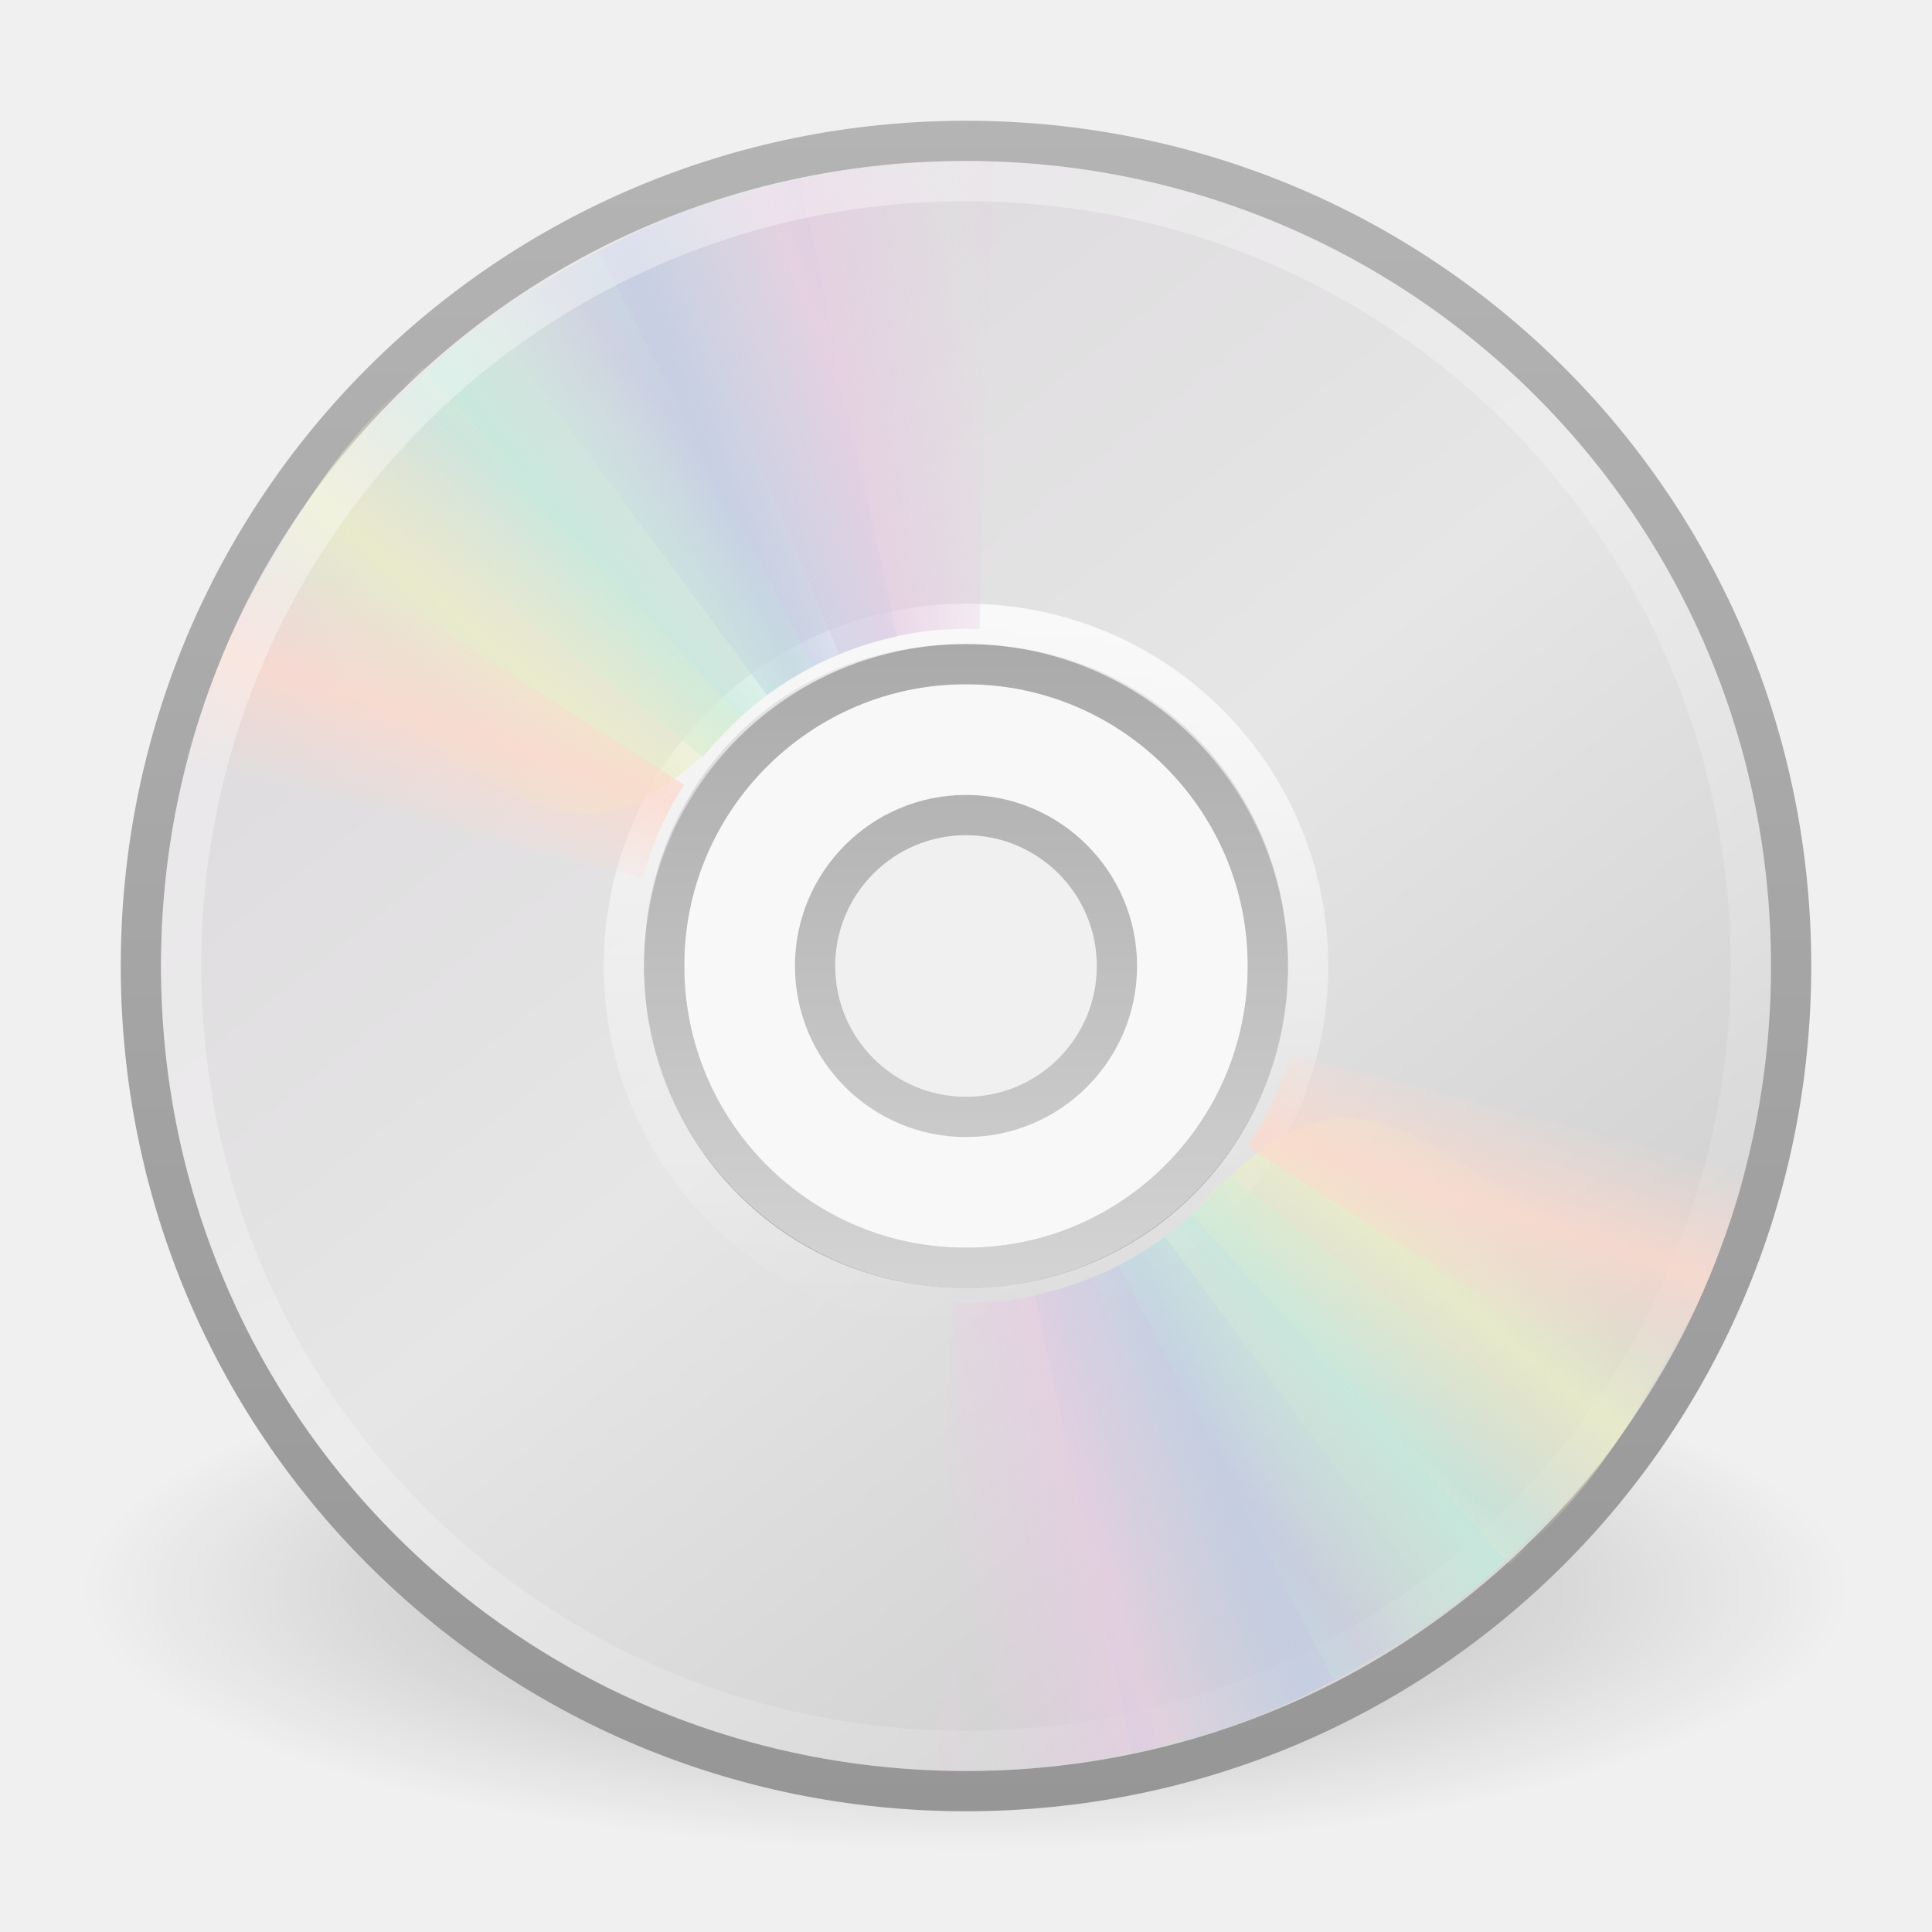
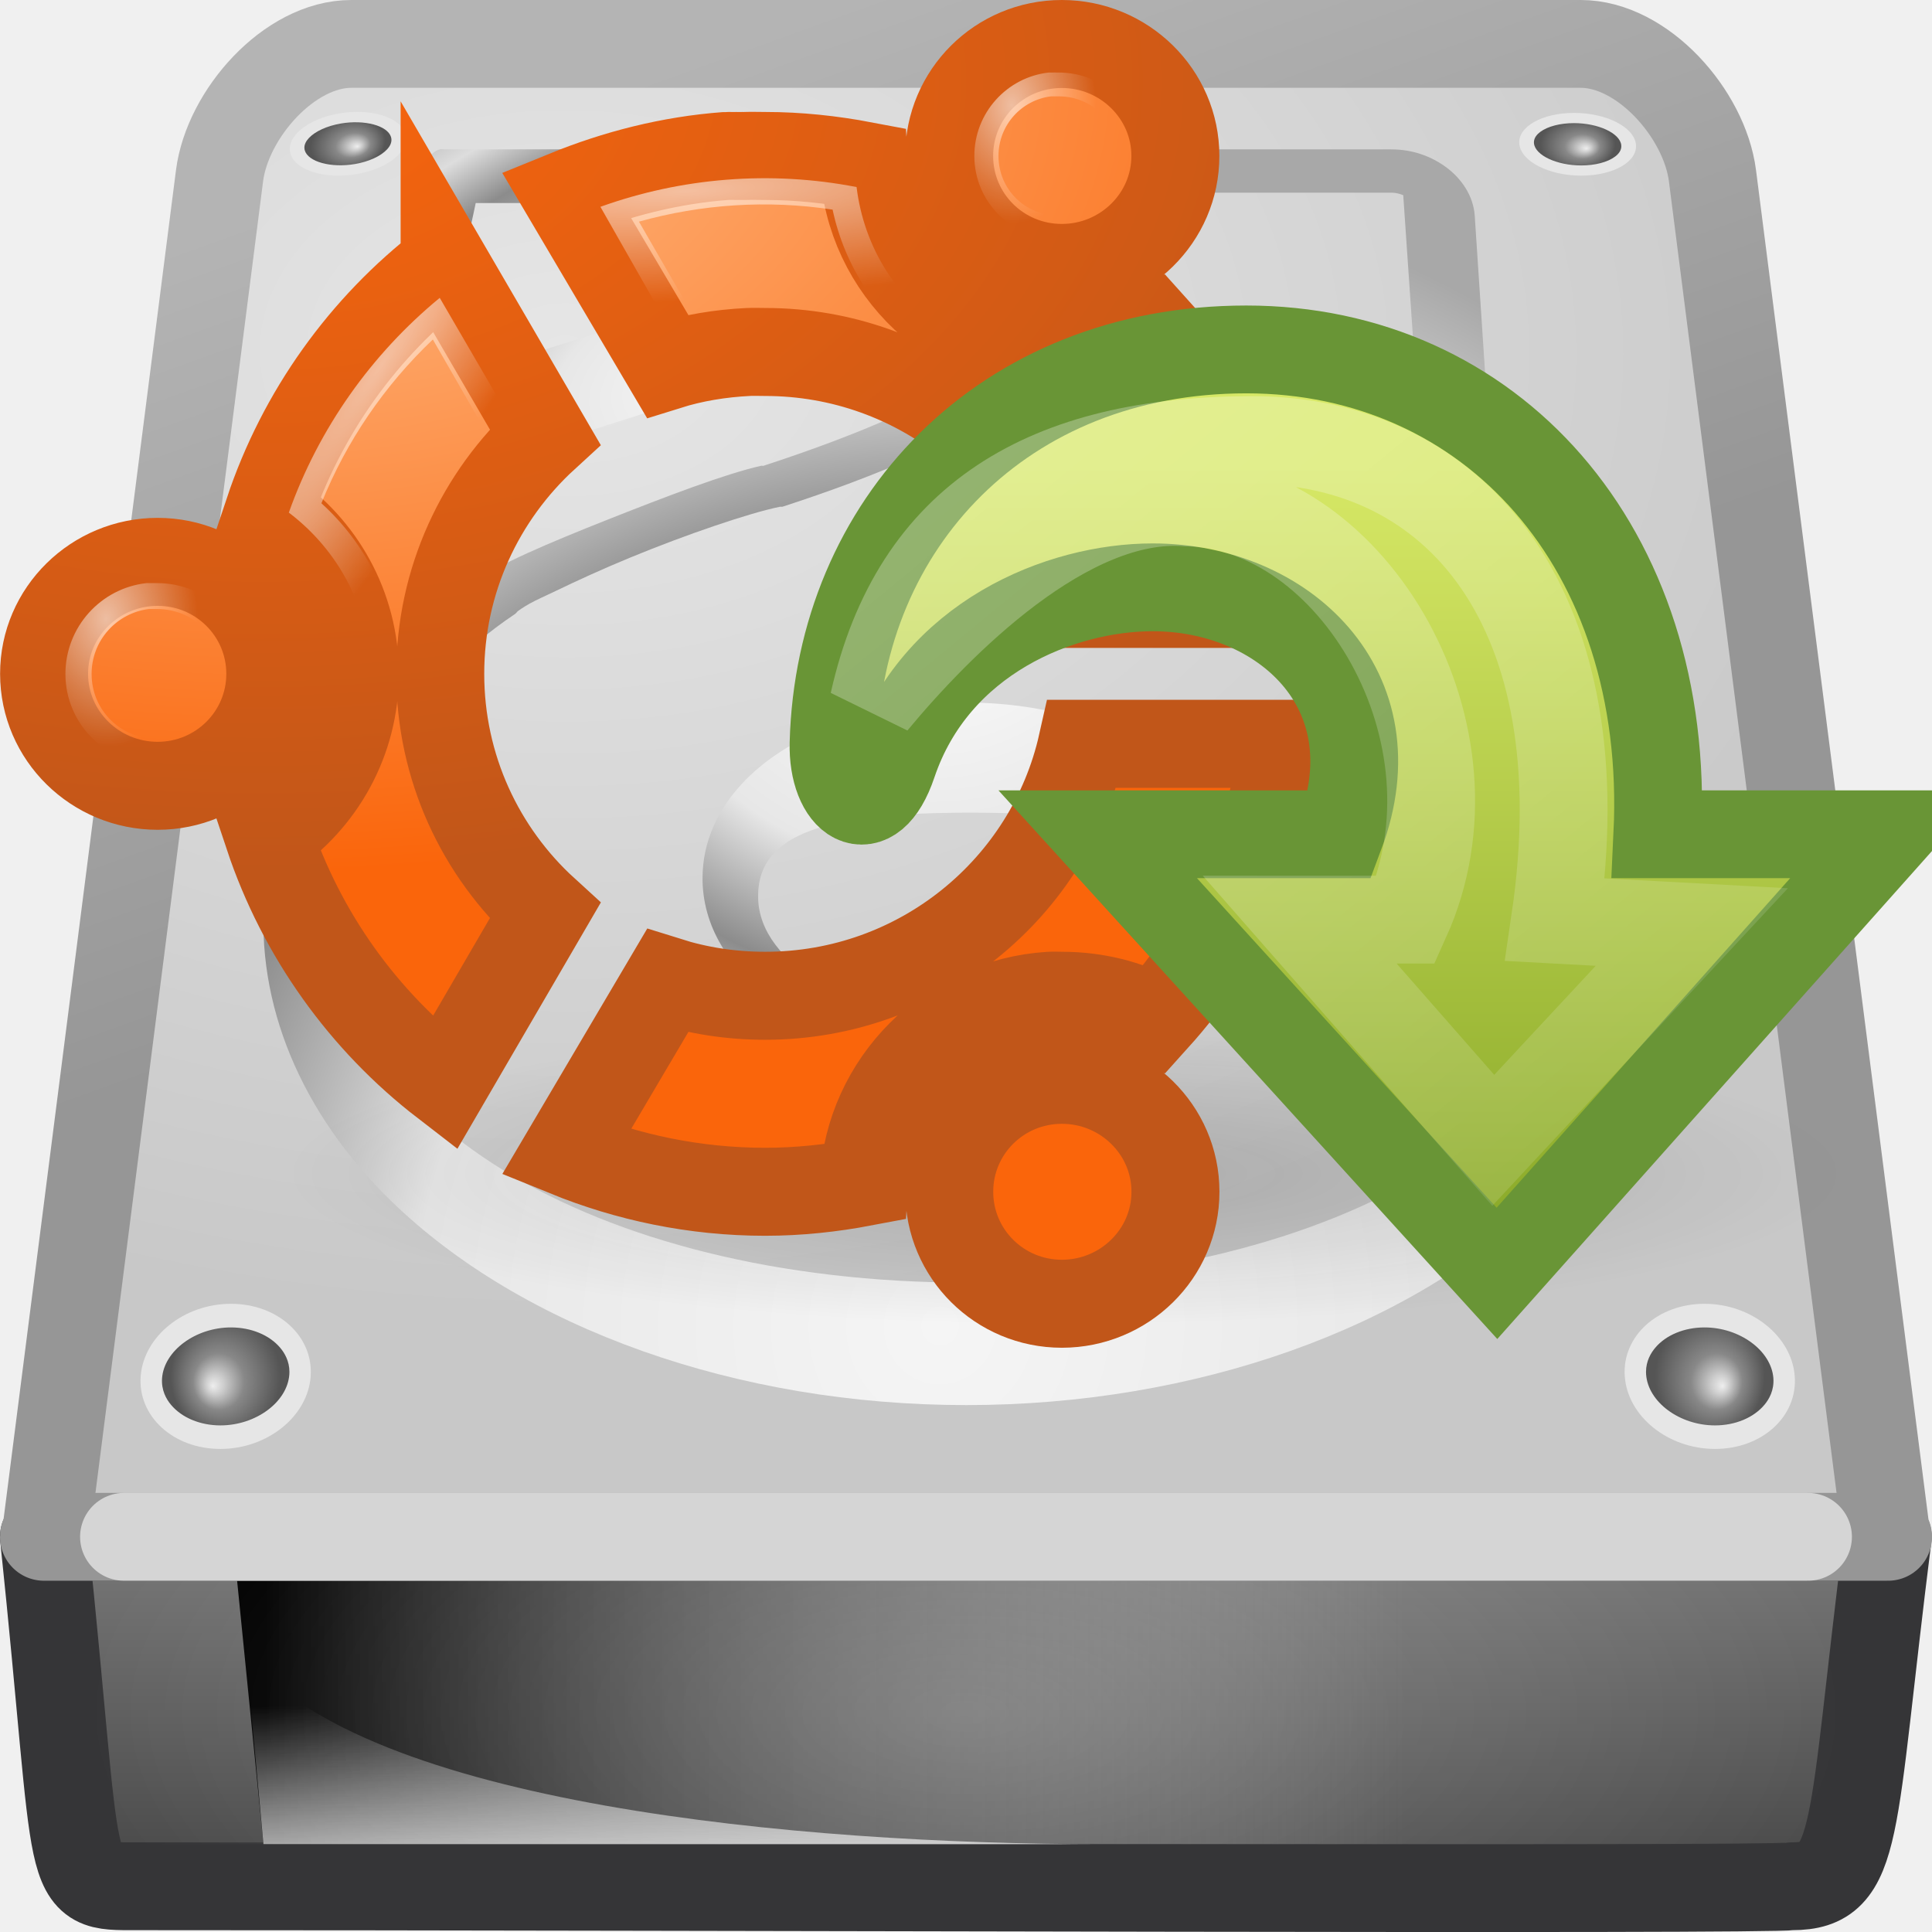
- <svg xmlns="http://www.w3.org/2000/svg" xmlns:xlink="http://www.w3.org/1999/xlink" version="1.0" width="48" height="48" id="svg3367">
-   <defs id="defs3369">
-     <linearGradient id="linearGradient23419">
-       <stop id="stop23421" style="stop-color:#000000;stop-opacity:1" offset="0" />
-       <stop id="stop23423" style="stop-color:#000000;stop-opacity:0" offset="1" />
+ <svg xmlns="http://www.w3.org/2000/svg" xmlns:xlink="http://www.w3.org/1999/xlink" id="svg2" height="22" width="22" version="1.0">
+   <defs id="defs4">
+     <radialGradient id="radialGradient3418" gradientUnits="userSpaceOnUse" cy="19.031" cx="11.25" gradientTransform="matrix(1.1045 0 0 .21477 -.29917 9.2762)" r="8.062">
+       <stop id="stop2487" style="stop-color:#0d0d0d" offset="0" />
+       <stop id="stop2489" style="stop-color:#0d0d0d;stop-opacity:0" offset="1" />
+     </radialGradient>
+     <radialGradient id="radialGradient3415" gradientUnits="userSpaceOnUse" cy="-26.1" cx="96.124" gradientTransform="matrix(-.00013187 .23597 -.37128 -.00024367 -6.7165 -21.775)" r="38.213">
+       <stop id="stop6164" style="stop-color:#f9650d" offset="0" />
+       <stop id="stop6166" style="stop-color:#c15619" offset="1" />
+     </radialGradient>
+     <radialGradient id="radialGradient3413" gradientUnits="userSpaceOnUse" cy="-34.004" cx="103.94" gradientTransform="matrix(-.0001319 .23597 -.37473 0 -9.7672 -23.612)" r="38.213">
+       <stop id="stop6158" style="stop-color:#ffc391" offset="0" />
+       <stop id="stop6160" style="stop-color:#fa650b" offset="1" />
+     </radialGradient>
+     <radialGradient id="radialGradient3410" xlink:href="#linearGradient6280" gradientUnits="userSpaceOnUse" cy="-22.827" cx="100.62" gradientTransform="matrix(.0092348 .0060766 -.035938 .053571 2.5942 4.7626)" r="116.22" />
+     <radialGradient id="radialGradient3407" xlink:href="#linearGradient6280" gradientUnits="userSpaceOnUse" cy="30.946" cx="26.686" gradientTransform="matrix(.039713 -.0014146 .0020071 .055268 .08772 5.3741)" r="26.269" />
+     <radialGradient id="radialGradient3404" xlink:href="#linearGradient6280" gradientUnits="userSpaceOnUse" cy="30.946" cx="26.686" gradientTransform="matrix(0.0365 -.0013001 .0018447 .050797 10.491 -.33746)" r="26.269" />
+     <linearGradient id="linearGradient6280">
+       <stop id="stop6282" style="stop-color:#fff" offset="0" />
+       <stop id="stop6284" style="stop-color:#fff;stop-opacity:0" offset="1" />
    </linearGradient>
-     <linearGradient id="linearGradient3772">
-       <stop id="stop3774" style="stop-color:#b4b4b4;stop-opacity:1" offset="0" />
-       <stop id="stop3776" style="stop-color:#969696;stop-opacity:1" offset="1" />
+     <radialGradient id="radialGradient3401" xlink:href="#linearGradient6280" gradientUnits="userSpaceOnUse" cy="-22.827" cx="100.62" gradientTransform="matrix(.00057345 .010718 .063085 -.003525 9.1891 1.017)" r="116.22" />
+     <linearGradient id="linearGradient3398" y2="40.322" gradientUnits="userSpaceOnUse" x2="25" gradientTransform="matrix(.30348 0 0 .30156 7.8002 1.6983)" y1="11.923" x1="25">
+       <stop id="stop2266" style="stop-color:#d7e866" offset="0" />
+       <stop id="stop2268" style="stop-color:#8cab2a" offset="1" />
    </linearGradient>
-     <linearGradient x1="12.274" y1="32.416" x2="35.391" y2="14.203" id="linearGradient3263" gradientUnits="userSpaceOnUse">
-       <stop id="stop3265" style="stop-color:#dedbde;stop-opacity:1" offset="0" />
-       <stop id="stop3267" style="stop-color:#e6e6e6;stop-opacity:1" offset="0.5" />
-       <stop id="stop3269" style="stop-color:#d2d2d2;stop-opacity:1" offset="1" />
+     <linearGradient id="linearGradient3395" y2="58.048" gradientUnits="userSpaceOnUse" x2="105.32" gradientTransform="matrix(.30489 0 0 .30156 -8.8977 .77916)" y1="2.048" x1="58.749">
+       <stop id="stop5115" style="stop-color:#fff" offset="0" />
+       <stop id="stop5117" style="stop-color:#fff;stop-opacity:0" offset="1" />
    </linearGradient>
-     <linearGradient id="linearGradient3428">
-       <stop id="stop3430" style="stop-color:#aaaaaa;stop-opacity:1" offset="0" />
-       <stop id="stop3432" style="stop-color:#d4d4d4;stop-opacity:1" offset="1" />
+     <radialGradient id="radialGradient4241" fx="113.67" fy="98" gradientUnits="userSpaceOnUse" cy="97.588" cx="113.07" r="2.563">
+       <stop id="stop4243" style="stop-color:#eee" offset="0" />
+       <stop id="stop4245" style="stop-color:#cecece" offset=".16" />
+       <stop id="stop4247" style="stop-color:#888" offset=".468" />
+       <stop id="stop4249" style="stop-color:#555" offset="1" />
+     </radialGradient>
+     <linearGradient id="linearGradient3206" y2="7.015" gradientUnits="userSpaceOnUse" x2="10.478" gradientTransform="matrix(.90323 0 0 1.388 .16129 -9.7364)" y1="13.499" x1="12">
+       <stop id="stop3486-2" style="stop-color:#969696" offset="0" />
+       <stop id="stop3488-0" style="stop-color:#b4b4b4" offset="1" />
    </linearGradient>
-     <linearGradient x1="10.609" y1="17.886" x2="9.73" y2="20.613" id="linearGradient3354" xlink:href="#linearGradient3519" gradientUnits="userSpaceOnUse" spreadMethod="reflect" />
-     <linearGradient x1="12.372" y1="16.188" x2="14.609" y2="13.462" id="linearGradient3352" xlink:href="#linearGradient3511" gradientUnits="userSpaceOnUse" spreadMethod="reflect" />
-     <linearGradient x1="14.085" y1="13.046" x2="16.994" y2="10.732" id="linearGradient3350" xlink:href="#linearGradient3503" gradientUnits="userSpaceOnUse" spreadMethod="reflect" />
-     <linearGradient x1="17.495" y1="11.2" x2="21.047" y2="9.796" id="linearGradient3348" xlink:href="#linearGradient3495" gradientUnits="userSpaceOnUse" spreadMethod="reflect" />
-     <linearGradient x1="20.58" y1="10.775" x2="24.274" y2="9.862" id="linearGradient3346" xlink:href="#linearGradient3487" gradientUnits="userSpaceOnUse" spreadMethod="reflect" />
-     <linearGradient id="linearGradient6036">
-       <stop id="stop6038" style="stop-color:#ffffff;stop-opacity:1" offset="0" />
-       <stop id="stop6040" style="stop-color:#ffffff;stop-opacity:0" offset="1" />
+     <linearGradient id="linearGradient3209" y2="104.28" gradientUnits="userSpaceOnUse" x2="53.991" gradientTransform="matrix(.1739 0 0 .24853 .12638 -4.4877)" y1="87.896" x1="53.991">
+       <stop id="stop2223-6" style="stop-color:#7a7a7a" offset="0" />
+       <stop id="stop2219-1" style="stop-color:#474747" offset="1" />
    </linearGradient>
-     <linearGradient id="linearGradient3519">
-       <stop id="stop3521" style="stop-color:#fcd9cd;stop-opacity:1" offset="0" />
-       <stop id="stop3523" style="stop-color:#fcd9cd;stop-opacity:0" offset="1" />
+     <radialGradient id="radialGradient3222" gradientUnits="userSpaceOnUse" cy="143.83" cx="127.32" gradientTransform="matrix(.08224 -.020733 .0067535 .052966 -3.4134 -.65871)" r="78.728">
+       <stop id="stop4073" style="stop-color:#f5f5f5" offset="0" />
+       <stop id="stop4075" style="stop-color:#e7e7e7" offset=".271" />
+       <stop id="stop4077" style="stop-color:#8c8c8c" offset=".693" />
+       <stop id="stop4079" style="stop-color:#ddd" offset=".835" />
+       <stop id="stop4081" style="stop-color:#a8a8a8" offset="1" />
+     </radialGradient>
+     <radialGradient id="radialGradient3225" gradientUnits="userSpaceOnUse" cy="191.85" cx="142.62" gradientTransform="matrix(.092476 0 0 -.087162 -2.5556 23.366)" r="78.728">
+       <stop id="stop7611-3" style="stop-color:#fff" offset="0" />
+       <stop id="stop7677-2" style="stop-color:#e7e7e7" offset=".47" />
+       <stop id="stop7613-4" style="stop-color:#8c8c8c" offset=".672" />
+       <stop id="stop7617-3" style="stop-color:#ddd" offset=".835" />
+       <stop id="stop7615-6" style="stop-color:#a8a8a8" offset="1" />
+     </radialGradient>
+     <radialGradient id="radialGradient3228" gradientUnits="userSpaceOnUse" cy="206.43" cx="141.75" gradientTransform="matrix(.1619 -.0029207 .0011982 .16805 -12.49 -19.179)" r="78.728">
+       <stop id="stop4037" style="stop-color:#f5f5f5" offset="0" />
+       <stop id="stop4039" style="stop-color:#e7e7e7" offset=".47" />
+       <stop id="stop4041" style="stop-color:#8c8c8c" offset=".693" />
+       <stop id="stop4043" style="stop-color:#ddd" offset=".835" />
+       <stop id="stop4045" style="stop-color:#a8a8a8" offset="1" />
+     </radialGradient>
+     <radialGradient id="radialGradient3237" gradientUnits="userSpaceOnUse" cy="42" cx="24" gradientTransform="matrix(.47619 0 1.3244e-8 .21429 -.42857 10.5)" r="21">
+       <stop id="stop6312-6" style="stop-color:#fff" offset="0" />
+       <stop id="stop6314-6" style="stop-color:#fff;stop-opacity:0" offset="1" />
+     </radialGradient>
+     <radialGradient id="radialGradient3263" fx="113.67" fy="98" xlink:href="#radialGradient4241" gradientUnits="userSpaceOnUse" cy="97.588" cx="113.07" gradientTransform="matrix(2.4957 0 0 2.4957 -223.98 -53.226)" r="2.563" />
+     <linearGradient id="linearGradient4064" y2="33.759" gradientUnits="userSpaceOnUse" x2="12.222" gradientTransform="matrix(.73759 0 0 .53933 -2.796 1.187)" y1="37.206" x1="12.277">
+       <stop id="stop4238-4" style="stop-color:#eee" offset="0" />
+       <stop id="stop4240-3" style="stop-color:#eee;stop-opacity:0" offset="1" />
    </linearGradient>
-     <linearGradient x1="10.609" y1="17.886" x2="9.73" y2="20.613" id="linearGradient3319" xlink:href="#linearGradient3519" gradientUnits="userSpaceOnUse" spreadMethod="reflect" />
-     <linearGradient id="linearGradient3511">
-       <stop id="stop3513" style="stop-color:#ebeec7;stop-opacity:1" offset="0" />
-       <stop id="stop3515" style="stop-color:#ebeec7;stop-opacity:0" offset="1" />
+     <linearGradient id="linearGradient4067" y2="35.281" gradientUnits="userSpaceOnUse" x2="24.688" gradientTransform="matrix(.73759 0 0 .53933 -2.2092 .47191)" y1="35.281" x1="7.062">
+       <stop id="stop6311" offset="0" />
+       <stop id="stop6313" style="stop-color:#bbb;stop-opacity:0" offset="1" />
    </linearGradient>
-     <linearGradient x1="12.372" y1="16.188" x2="14.609" y2="13.462" id="linearGradient3317" xlink:href="#linearGradient3511" gradientUnits="userSpaceOnUse" spreadMethod="reflect" />
-     <linearGradient id="linearGradient3503">
-       <stop id="stop3505" style="stop-color:#c4ebdd;stop-opacity:1" offset="0" />
-       <stop id="stop3507" style="stop-color:#c4ebdd;stop-opacity:0" offset="1" />
-     </linearGradient>
-     <linearGradient x1="14.085" y1="13.046" x2="16.994" y2="10.732" id="linearGradient3315" xlink:href="#linearGradient3503" gradientUnits="userSpaceOnUse" spreadMethod="reflect" />
-     <linearGradient id="linearGradient3495">
-       <stop id="stop3497" style="stop-color:#c1cbe4;stop-opacity:1" offset="0" />
-       <stop id="stop3499" style="stop-color:#c1cbe4;stop-opacity:0" offset="1" />
-     </linearGradient>
-     <linearGradient x1="17.495" y1="11.2" x2="21.047" y2="9.796" id="linearGradient3313" xlink:href="#linearGradient3495" gradientUnits="userSpaceOnUse" spreadMethod="reflect" />
-     <linearGradient id="linearGradient3487">
-       <stop id="stop3489" style="stop-color:#e6cde2;stop-opacity:1" offset="0" />
-       <stop id="stop3491" style="stop-color:#e6cde2;stop-opacity:0" offset="1" />
-     </linearGradient>
-     <linearGradient x1="20.58" y1="10.775" x2="24.274" y2="9.862" id="linearGradient3311" xlink:href="#linearGradient3487" gradientUnits="userSpaceOnUse" spreadMethod="reflect" />
-     <linearGradient xlink:href="#linearGradient6036" id="linearGradient2453" gradientUnits="userSpaceOnUse" gradientTransform="matrix(0.9849664,0,0,0.9849663,1.902206e-2,-0.6241532)" x1="10.502" y1="3.61" x2="48.799" y2="54.698" />
-     <linearGradient xlink:href="#linearGradient6036" id="linearGradient2462" gradientUnits="userSpaceOnUse" gradientTransform="matrix(0.4293444,0,0,0.4293442,13.54675,13.26639)" x1="18.776" y1="4.038" x2="18.203" y2="45.962" />
-     <linearGradient xlink:href="#linearGradient3428" id="linearGradient2465" gradientUnits="userSpaceOnUse" gradientTransform="matrix(0.9375,0,0,0.9375,1.5,1.5)" x1="21.448" y1="15.5" x2="21.448" y2="32.509" />
-     <linearGradient xlink:href="#linearGradient3263" id="linearGradient2470" gradientUnits="userSpaceOnUse" gradientTransform="matrix(0,1.171439,-1.171439,0,51.06024,-4.11454)" x1="12.274" y1="32.416" x2="35.391" y2="14.203" />
-     <linearGradient xlink:href="#linearGradient3772" id="linearGradient2472" gradientUnits="userSpaceOnUse" gradientTransform="translate(50.26506,0)" x1="-21.916" y1="3" x2="-21.916" y2="45.033" />
-     <radialGradient xlink:href="#linearGradient23419" id="radialGradient2475" gradientUnits="userSpaceOnUse" gradientTransform="matrix(0.9722718,0,0,0.2872354,1.312499,27.54052)" cx="23.335" cy="41.636" fx="23.335" fy="41.636" r="22.627" />
+     <radialGradient id="radialGradient4069" gradientUnits="userSpaceOnUse" cy="2.889" cx="6.448" gradientTransform="matrix(1.4589 .0052457 -.0035955 1 -2.9489 1.0773)" r="11">
+       <stop id="stop7064-4" style="stop-color:#e6e6e6" offset="0" />
+       <stop id="stop7060-2" style="stop-color:#c8c8c8" offset="1" />
+     </radialGradient>
  </defs>
-   <path style="opacity:0.3;fill:url(#radialGradient2475);fill-opacity:1;fill-rule:evenodd;stroke:none;stroke-width:2;marker:none;visibility:visible;display:inline;overflow:visible" id="path23417" d="M 46,39.5 C 46.001,43.09 36.151,46 24,46 C 11.849,46 1.999,43.09 2,39.5 C 1.999,35.91 11.849,33 24,33 C 36.151,33 46.001,35.91 46,39.5 L 46,39.5 z" />
-   <path style="fill:url(#linearGradient2470);fill-rule:nonzero;stroke:url(#linearGradient2472);stroke-width:1;stroke-miterlimit:4;stroke-opacity:1" id="path2781" d="M 44.5,24 C 44.5,12.637 35.363,3.5 24,3.5 C 12.637,3.5 3.5,12.637 3.5,24 C 3.5,35.363 12.637,44.5 24,44.5 C 35.363,44.5 44.5,35.363 44.5,24 z M 31.5,24 C 31.5,28.128 28.211,31.5 24,31.5 C 19.707,31.5 16.5,28.045 16.5,24 C 16.5,19.873 19.541,16.5 24,16.5 C 28.459,16.5 31.5,19.954 31.5,24 z" />
-   <path style="opacity:0.5;fill:#ffffff;fill-opacity:1;fill-rule:nonzero;stroke:none;stroke-width:1;marker:none;visibility:visible;display:inline;overflow:visible;enable-background:accumulate" id="path2474" d="M 24,16 C 19.584,16 16,19.584 16,24 C 16,28.416 19.584,32 24,32 C 28.416,32 32,28.416 32,24 C 32,19.584 28.416,16 24,16 z M 24,20 C 26.208,20 28,21.792 28,24 C 28,26.208 26.208,28 24,28 C 21.792,28 20,26.208 20,24 C 20,21.792 21.792,20 24,20 z" />
-   <path style="fill:none;stroke:url(#linearGradient2465);stroke-width:1;stroke-linecap:butt;stroke-linejoin:round;marker:none;stroke-miterlimit:4;stroke-dasharray:none;stroke-dashoffset:0;stroke-opacity:1;visibility:visible;display:inline;overflow:visible;enable-background:accumulate" id="path3418" d="M 24,16.5 C 19.86,16.5 16.5,19.86 16.5,24 C 16.5,28.14 19.86,31.5 24,31.5 C 28.14,31.5 31.5,28.14 31.5,24 C 31.5,19.86 28.14,16.5 24,16.5 z M 24,20.25 C 26.07,20.25 27.75,21.93 27.75,24 C 27.75,26.07 26.07,27.75 24,27.75 C 21.93,27.75 20.25,26.07 20.25,24 C 20.25,21.93 21.93,20.25 24,20.25 z" />
-   <path style="opacity:0.8;fill:none;stroke:url(#linearGradient2462);stroke-width:1;stroke-miterlimit:4;stroke-opacity:1" id="path3281" d="M 24,15.5 C 19.289,15.5 15.5,19.289 15.5,24 C 15.5,28.711 19.289,32.5 24,32.5 C 28.711,32.5 32.5,28.711 32.5,24 C 32.5,19.289 28.711,15.5 24,15.5 L 24,15.5 L 24,15.5 L 24,15.5 z" />
-   <g id="g3527">
-     <path style="opacity:0.8;fill:url(#linearGradient3346);fill-opacity:1;fill-rule:nonzero;stroke:none" id="path3296" transform="matrix(0.9996011,2.824295e-2,-2.824295e-2,0.9996011,0.6924114,-0.6708346)" d="M 15.857,5.731 L 20.625,16.344 C 21.66,15.885 22.795,15.625 24,15.625 C 24.032,15.625 24.062,15.625 24.094,15.625 L 24.108,4.005 C 21.166,3.934 18.565,4.662 15.857,5.731 L 15.857,5.731 z" />
-     <path style="opacity:0.8;fill:url(#linearGradient3348);fill-opacity:1;fill-rule:nonzero;stroke:none" id="path3308" d="M 12.121,7.906 L 19.052,17.266 C 19.966,16.596 21.018,16.099 22.195,15.841 C 22.226,15.834 22.255,15.827 22.287,15.821 L 19.857,4.426 C 16.968,4.988 14.538,6.282 12.121,7.906 L 12.121,7.906 z" />
-     <path style="opacity:0.8;fill:url(#linearGradient3350);fill-opacity:1;fill-rule:nonzero;stroke:none" id="path3310" d="M 8.252,11.647 L 17.466,18.802 C 18.175,17.919 19.063,17.166 20.133,16.612 C 20.161,16.598 20.187,16.584 20.216,16.569 L 14.866,6.251 C 12.221,7.541 10.166,9.452 8.252,11.647 z" />
-     <path style="opacity:0.8;fill:url(#linearGradient3352);fill-opacity:1;fill-rule:nonzero;stroke:none" id="path3312" d="M 5.633,16.074 C 12.808,18.316 13.483,23.105 18.41,17.828 L 10.5,9.132 C 8.279,11.063 6.913,13.459 5.633,16.074 z" />
-     <path style="opacity:0.8;fill:url(#linearGradient3354);fill-opacity:1;fill-rule:nonzero;stroke:none" id="path3314" d="M 7.155,13.193 C 5.972,14.945 5.248,16.83 4.63,18.837 L 15.969,21.812 C 16.184,21.049 16.487,20.298 16.938,19.594 C 16.955,19.567 16.982,19.527 17,19.5 L 7.155,13.193 z" />
+   <path id="rect2992" style="stroke-linejoin:round;stroke:#353537;fill:url(#linearGradient3209)" d="m21.496 17.5c-0.426 3.38-0.317 3.979-1.088 3.979-0.302 0.048-12.178 0-18.858 0-0.838 0-0.626 0.065-1.05-3.979h20.996z" />
+   <path id="rect9146" style="fill-rule:evenodd;fill:url(#linearGradient4067)" d="m2.7 18h13.3v3h-13l-0.3-3z" />
+   <path id="path9148" style="opacity:.811;fill:url(#linearGradient4064);fill-rule:evenodd" d="m3 21l-0.2-2.163c1.354 1.714 6.319 2.163 9.743 2.163h-9.543z" />
+   <path id="rect2990" style="stroke-linejoin:round;stroke:url(#linearGradient3206);stroke-linecap:round;fill:url(#radialGradient4069)" d="m2.5 2l-1.979 15.484c-0.014 0-0.021 0.004-0.021 0.016h21c0-0.012-0.007-0.016-0.021-0.016l-1.979-15.484c-0.09-0.701-0.793-1.5-1.5-1.5h-14c-0.707 0-1.41 0.799-1.5 1.5z" />
+   <path id="path2215" style="opacity:.6;stroke-linejoin:round;stroke:#fff;stroke-linecap:round;fill:none" d="m1.412 17.5h19.176" />
+   <rect id="rect6300-3" style="opacity:.2;fill:url(#radialGradient3237)" height="3" width="20" y="18" x="1" />
+   <g id="g9164" transform="matrix(.066101 -.011416 .0079191 .045854 -1.3921 -6.4254)">
+     <path id="path9166" style="fill:#e6e6e6" d="m48.3 190.28c0.314 4.25 5.024 7.71 10.514 7.71 5.488 0 9.643-3.46 9.276-7.71-0.364-4.23-5.071-7.64-10.506-7.64-5.438 0-9.594 3.41-9.284 7.64z" />
+     <path id="path9168" style="fill:url(#radialGradient3263)" d="m51.851 187.29c-0.501 0.54-1.075 1.4-1.075 2.55 0 0.09 0.005 0.17 0.01 0.26 0.217 2.92 3.893 5.4 8.026 5.4 2.353 0 4.504-0.82 5.752-2.18 0.537-0.58 1.148-1.54 1.038-2.83-0.252-2.9-3.923-5.35-8.021-5.35-2.336 0-4.479 0.8-5.73 2.15z" />
  </g>
-   <path style="opacity:0.4;fill:none;stroke:url(#linearGradient2453);stroke-width:1;stroke-miterlimit:4;stroke-opacity:1" id="path3272" d="M 24,4.5 C 13.191,4.5 4.5,13.191 4.5,24 C 4.5,34.809 13.191,43.5 24,43.5 C 34.809,43.5 43.5,34.809 43.5,24 C 43.5,13.191 34.809,4.5 24,4.5 L 24,4.5 L 24,4.5 z" />
-   <g id="g3297" transform="matrix(-1,0,0,-1,48,47.99083)">
-     <path style="opacity:0.8;fill:url(#linearGradient3311);fill-opacity:1;fill-rule:nonzero;stroke:none" id="path3299" transform="matrix(0.9996011,2.824295e-2,-2.824295e-2,0.9996011,0.6924114,-0.6708346)" d="M 15.857,5.731 L 20.625,16.344 C 21.66,15.885 22.795,15.625 24,15.625 C 24.032,15.625 24.062,15.625 24.094,15.625 L 24.108,4.005 C 21.166,3.934 18.565,4.662 15.857,5.731 L 15.857,5.731 z" />
-     <path style="opacity:0.8;fill:url(#linearGradient3313);fill-opacity:1;fill-rule:nonzero;stroke:none" id="path3301" d="M 12.121,7.906 L 19.052,17.266 C 19.966,16.596 21.018,16.099 22.195,15.841 C 22.226,15.834 22.255,15.827 22.287,15.821 L 19.857,4.426 C 16.968,4.988 14.538,6.282 12.121,7.906 L 12.121,7.906 z" />
-     <path style="opacity:0.8;fill:url(#linearGradient3315);fill-opacity:1;fill-rule:nonzero;stroke:none" id="path3303" d="M 8.252,11.647 L 17.466,18.802 C 18.175,17.919 19.063,17.166 20.133,16.612 C 20.161,16.598 20.187,16.584 20.216,16.569 L 14.866,6.251 C 12.221,7.541 10.166,9.452 8.252,11.647 z" />
-     <path style="opacity:0.8;fill:url(#linearGradient3317);fill-opacity:1;fill-rule:nonzero;stroke:none" id="path3305" d="M 5.633,16.074 C 12.808,18.316 13.483,23.105 18.41,17.828 L 10.5,9.132 C 8.279,11.063 6.913,13.459 5.633,16.074 z" />
-     <path style="opacity:0.8;fill:url(#linearGradient3319);fill-opacity:1;fill-rule:nonzero;stroke:none" id="path3307" d="M 7.155,13.193 C 5.972,14.945 5.248,16.83 4.63,18.837 L 15.969,21.812 C 16.184,21.049 16.487,20.298 16.938,19.594 C 16.955,19.567 16.982,19.527 17,19.5 L 7.155,13.193 z" />
+   <g id="g9170" transform="matrix(.067079 0 0 .046533 14.061 -7.2131)">
+     <path id="path9172" style="fill:#e6e6e6" d="m48.3 190.28c0.314 4.25 5.024 7.71 10.514 7.71 5.488 0 9.643-3.46 9.276-7.71-0.364-4.23-5.071-7.64-10.506-7.64-5.438 0-9.594 3.41-9.284 7.64z" />
+     <path id="path9174" style="fill:url(#radialGradient3263)" d="m51.851 187.29c-0.501 0.54-1.075 1.4-1.075 2.55 0 0.09 0.005 0.17 0.01 0.26 0.217 2.92 3.893 5.4 8.026 5.4 2.353 0 4.504-0.82 5.752-2.18 0.537-0.58 1.148-1.54 1.038-2.83-0.252-2.9-3.923-5.35-8.021-5.35-2.336 0-4.479 0.8-5.73 2.15z" />
  </g>
+   <path id="path8469" style="fill:url(#radialGradient3228)" d="m13.206 1.7c-0.241 0-0.456 0.075-0.625 0.203-0.169 0.128-0.292 0.326-0.299 0.552-0.022 0.697-0.355 1.199-0.978 1.657-0.619 0.454-1.526 0.837-2.61 1.192-0.009 0.003-0.018-0.003-0.027 0-0.41 0.092-1.083 0.35-1.74 0.61-0.666 0.264-1.274 0.519-1.549 0.727-1.39 0.935-2.247 2.178-2.365 3.546-0.107 1.245 0.417 2.492 1.44 3.488 1.498 1.456 3.945 2.325 6.551 2.325 2.605 0 5.052-0.869 6.55-2.325 0.935-0.91 1.441-2.005 1.441-3.139 0-0.093 0.009-0.226 0-0.349-0.104-1.201-0.797-2.31-1.903-3.197-0.031-0.469-0.299-4.534-0.299-4.534-0.015-0.227-0.153-0.425-0.326-0.552s-0.385-0.203-0.625-0.203h-2.637zm0 0.494h2.637c0.058 0 0.109 0.017 0.136 0.029l0.326 4.767c-0.003 0.019-0.003 0.039 0 0.058 0.008 0.011 0.017 0.021 0.027 0.029 0.013 0.024 0.032 0.044 0.054 0.058 1.072 0.784 1.704 1.978 1.794 3.023 0.112 1.297-0.608 2.37-1.902 3.168-1.295 0.798-3.154 1.279-5.273 1.279-2.12 0-3.979-0.481-5.273-1.279s-2.015-1.87-1.903-3.168c0.096-1.117 0.831-2.359 2.038-3.168 0.01-0.009 0.019-0.018 0.027-0.029 0.004-0.004 0.06-0.044 0.136-0.087 0.076-0.043 0.181-0.088 0.299-0.145 0.236-0.114 0.523-0.246 0.843-0.378 0.64-0.264 1.364-0.511 1.712-0.581 0.009 0.001 0.018 0.001 0.027 0 1.052-0.343 2.051-0.75 2.827-1.308 0.76-0.546 1.307-1.273 1.359-2.238 0.017-0.009 0.053-0.029 0.108-0.029z" />
+   <path id="path9156" style="fill:url(#radialGradient3225)" d="m11 12c-1.683 0-2.972-0.845-3-1.965-0-0.013-0-0.024-0-0.036 0-0.406 0.169-0.791 0.49-1.118 0.543-0.552 1.482-0.881 2.51-0.881 1.028 0 1.966 0.329 2.51 0.881 0.33 0.336 0.5 0.735 0.49 1.154-0.028 1.12-1.318 1.965-3 1.965zm0.05-2.746c-1.581 0-2.436 0.21-2.417 0.974 0.018 0.753 1.078 1.354 2.367 1.354 1.289 0 2.349-0.601 2.367-1.354 0.019-0.764-0.736-0.974-2.317-0.974z" />
+   <path id="path8473" style="fill:url(#radialGradient3222)" d="m5.005 1.702c-0.055 0.016-0.102 0.056-0.129 0.111-0.011 0.017-0.019 0.036-0.026 0.055l-0.051 0.194-0.694 2.882-0.103 0.471c-0.005 0.028-0.005 0.056 0 0.083 0.003 0.029 0.012 0.058 0.026 0.083 0.027 0.055 0.073 0.095 0.129 0.111 0.034 0.009 0.069 0.009 0.103 0l0.334-0.111 5.651-1.802h0.026c0.008 0.001 0.017 0.001 0.025 0 0.009 0.001 0.018 0.001 0.026 0 0.018-0.007 0.036-0.016 0.051-0.028 0.379-0.225 0.572-0.659 0.617-1.053 0.023-0.202 0.007-0.405-0.051-0.582-0.034-0.101-0.104-0.196-0.18-0.277-0.076-0.081-0.174-0.143-0.308-0.139h-0.026-5.24-0.128c-0.017-0.002-0.034-0.002-0.051 0zm0.411 0.61h4.855c-0.013 0.069-0.029 0.116-0.052 0.194-0.041 0.144-0.119 0.26-0.102 0.249l-5.137 1.608 0.437-2.051z" />
+   <g id="g9158" transform="matrix(-.097811 0 0 .10767 8.2622 -4.8183)">
+     <path id="path9160" style="fill:#e6e6e6" d="m48.3 190.28c0.314 4.25 5.024 7.71 10.514 7.71 5.488 0 9.643-3.46 9.276-7.71-0.364-4.23-5.071-7.64-10.506-7.64-5.438 0-9.594 3.41-9.284 7.64z" />
+     <path id="path9162" style="fill:url(#radialGradient3263)" d="m51.851 187.29c-0.501 0.54-1.075 1.4-1.075 2.55 0 0.09 0.005 0.17 0.01 0.26 0.217 2.92 3.893 5.4 8.026 5.4 2.353 0 4.504-0.82 5.752-2.18 0.537-0.58 1.148-1.54 1.038-2.83-0.252-2.9-3.923-5.35-8.021-5.35-2.336 0-4.479 0.8-5.73 2.15z" />
+   </g>
+   <g id="g9190" transform="matrix(.097811 0 0 .10767 13.777 -4.8183)">
+     <path id="path9192" style="fill:#e6e6e6" d="m48.3 190.28c0.314 4.25 5.024 7.71 10.514 7.71 5.488 0 9.643-3.46 9.276-7.71-0.364-4.23-5.071-7.64-10.506-7.64-5.438 0-9.594 3.41-9.284 7.64z" />
+     <path id="path9194" style="fill:url(#radialGradient3263)" d="m51.851 187.29c-0.501 0.54-1.075 1.4-1.075 2.55 0 0.09 0.005 0.17 0.01 0.26 0.217 2.92 3.893 5.4 8.026 5.4 2.353 0 4.504-0.82 5.752-2.18 0.537-0.58 1.148-1.54 1.038-2.83-0.252-2.9-3.923-5.35-8.021-5.35-2.336 0-4.479 0.8-5.73 2.15z" />
+   </g>
+   <path id="path2638" style="opacity:.163;fill:url(#radialGradient3418)" d="m21.032 13.363c0 0.957-3.987 1.732-8.905 1.732-4.919 0-8.905-0.775-8.905-1.732 0-0.956 3.987-1.731 8.905-1.731 4.918 0 8.905 0.775 8.905 1.731z" />
+   <path id="path2317" style="stroke-width:1.002;stroke:url(#radialGradient3415);fill:url(#radialGradient3413)" d="m12.091 0.501c-0.711 0-1.283 0.571-1.283 1.275 0 0.705 0.572 1.275 1.283 1.275s1.294-0.571 1.293-1.275c0.001-0.704-0.582-1.275-1.293-1.275zm-3.82 1.275c-0.641 0.047-1.256 0.206-1.825 0.438l1.153 1.953c0.294-0.092 0.6-0.143 0.922-0.159 0.063-0.003 0.127 0 0.191 0 1.767 0 3.242 1.229 3.61 2.869h2.296c-0.163-1.193-0.692-2.272-1.464-3.128-0.317 0.169-0.678 0.259-1.063 0.259-1.208 0-2.2-0.939-2.256-2.122-0.364-0.069-0.739-0.11-1.123-0.11-0.077 0-0.154-0.003-0.231 0-0.025 0.001-0.045-0.001-0.07 0-0.023 0.001-0.047-0.001-0.07 0-0.022 0.001-0.048-0.002-0.07 0zm-3.208 1.235c-0.925 0.713-1.63 1.694-2.005 2.819 0.593 0.402 0.983 1.078 0.983 1.843s-0.389 1.441-0.983 1.843c0.375 1.125 1.08 2.107 2.005 2.82l1.143-1.963c-0.735-0.67-1.193-1.633-1.193-2.7 0-1.066 0.459-2.028 1.193-2.7l-1.143-1.963zm-3.268 3.387c-0.711 0-1.294 0.571-1.293 1.275-0 0.705 0.582 1.275 1.293 1.275s1.283-0.571 1.283-1.275c0-0.704-0.572-1.275-1.283-1.275zm10.528 2.072c-0.368 1.641-1.843 2.869-3.61 2.869-0.391 0-0.76-0.058-1.113-0.169l-1.153 1.953c0.699 0.285 1.463 0.448 2.266 0.448 0.384 0 0.759-0.041 1.123-0.11 0.056-1.133 0.976-2.05 2.116-2.122 0.048-0.003 0.091 0 0.14 0 0.385 0 0.746 0.091 1.063 0.259 0.772-0.856 1.301-1.935 1.464-3.128h-2.296zm-0.231 3.826c-0.711 0-1.283 0.57-1.283 1.275 0 0.704 0.572 1.275 1.283 1.275s1.294-0.571 1.293-1.275c0.001-0.705-0.582-1.275-1.293-1.275z" />
+   <path id="path2272" style="opacity:.6;fill:url(#radialGradient3410)" d="m5.007 3.392c-0.776 0.639-1.376 1.483-1.718 2.445 0.559 0.424 0.927 1.086 0.927 1.836s-0.368 1.412-0.927 1.836c0.342 0.962 0.942 1.806 1.718 2.445l0.956-1.643c-0.69-0.673-1.122-1.605-1.122-2.639s0.433-1.964 1.122-2.638l-0.956-1.643zm-0.078 0.474l0.644 1.121c-0.617 0.68-1.009 1.566-1.044 2.542-0.039-0.709-0.371-1.347-0.869-1.798 0.285-0.71 0.722-1.346 1.269-1.865zm-0.4 3.953c0.035 0.975 0.426 1.862 1.044 2.542l-0.644 1.121c-0.546-0.519-0.984-1.155-1.269-1.865 0.498-0.451 0.83-1.088 0.869-1.798z" />
+   <path id="path2284" style="opacity:.6;fill:url(#radialGradient3407)" d="m1.668 6.64c-0.521 0.058-0.923 0.501-0.923 1.034 0 0.572 0.466 1.034 1.044 1.034 0.578 0 1.044-0.462 1.044-1.034s-0.466-1.034-1.044-1.034c-0.038 0-0.069-0.001-0.084 0-0.013 0.001-0.025-0.001-0.037 0zm0.028 0.295c0.012-0.001 0.025 0.001 0.037 0 0.009-0 0.029 0 0.056 0 0.416 0 0.746 0.326 0.746 0.739s-0.329 0.739-0.746 0.739-0.746-0.326-0.746-0.739c0-0.382 0.285-0.693 0.652-0.739z" />
+   <path id="path4951" style="opacity:.6;fill:url(#radialGradient3404)" d="m11.943 0.826c-0.478 0.053-0.848 0.46-0.848 0.95 0 0.526 0.429 0.95 0.96 0.95s0.959-0.424 0.959-0.95c0-0.526-0.428-0.95-0.959-0.95-0.035 0-0.064-0.001-0.077 0-0.012 0.001-0.023-0.001-0.035 0zm0.026 0.271c0.011-0.001 0.023 0.001 0.034 0 0.009-0 0.027 0 0.052 0 0.383 0 0.685 0.3 0.685 0.679 0 0.379-0.302 0.679-0.685 0.679s-0.685-0.3-0.685-0.679c0-0.351 0.261-0.637 0.599-0.679z" />
+   <path id="path4955" style="opacity:.6;fill:url(#radialGradient3401)" d="m6.837 2.355c0.924-0.332 1.935-0.416 2.917-0.225 0.082 0.677 0.46 1.311 1.095 1.682s1.376 0.391 2.012 0.134c0.645 0.761 1.062 1.68 1.219 2.643l-1.863-0.014c-0.228-0.909-0.803-1.731-1.677-2.242-0.874-0.511-1.875-0.61-2.786-0.367l-0.917-1.611zm0.439 0.169l0.63 1.092c0.88-0.179 1.824-0.068 2.666 0.385-0.581-0.383-0.956-0.976-1.091-1.614-0.742-0.113-1.496-0.062-2.205 0.137zm3.541 1.621c0.808 0.512 1.365 1.277 1.634 2.129l1.267 0.017c-0.169-0.713-0.491-1.393-0.951-1.982-0.627 0.193-1.33 0.155-1.95-0.164z" />
+   <path id="path4972" style="stroke:#699536;fill:url(#linearGradient3398)" d="m21.5 9.5l-4.454 5-4.546-5h2.76c0.621-1.654-0.654-2.812-2.134-2.812-1.051 0-2.477 0.575-2.959 2.003-0.25 0.743-0.692 0.417-0.675-0.228 0.066-2.491 1.925-4.484 4.7-4.484s4.837 2.245 4.681 5.521h2.627z" />
+   <path id="path4980" style="opacity:0.354;stroke:url(#linearGradient3395);fill:none" d="m19.265 10.556l-2.261 2.429-2.204-2.513h1.21c0.951-2.104-0.612-4.721-2.496-4.751-1.357-0.106-2.825 1.385-3.566 2.278 0.472-2.116 1.981-2.984 4.302-2.988 2.344-0.004 3.977 1.943 3.459 5.461l1.556 0.084z" />
</svg>
